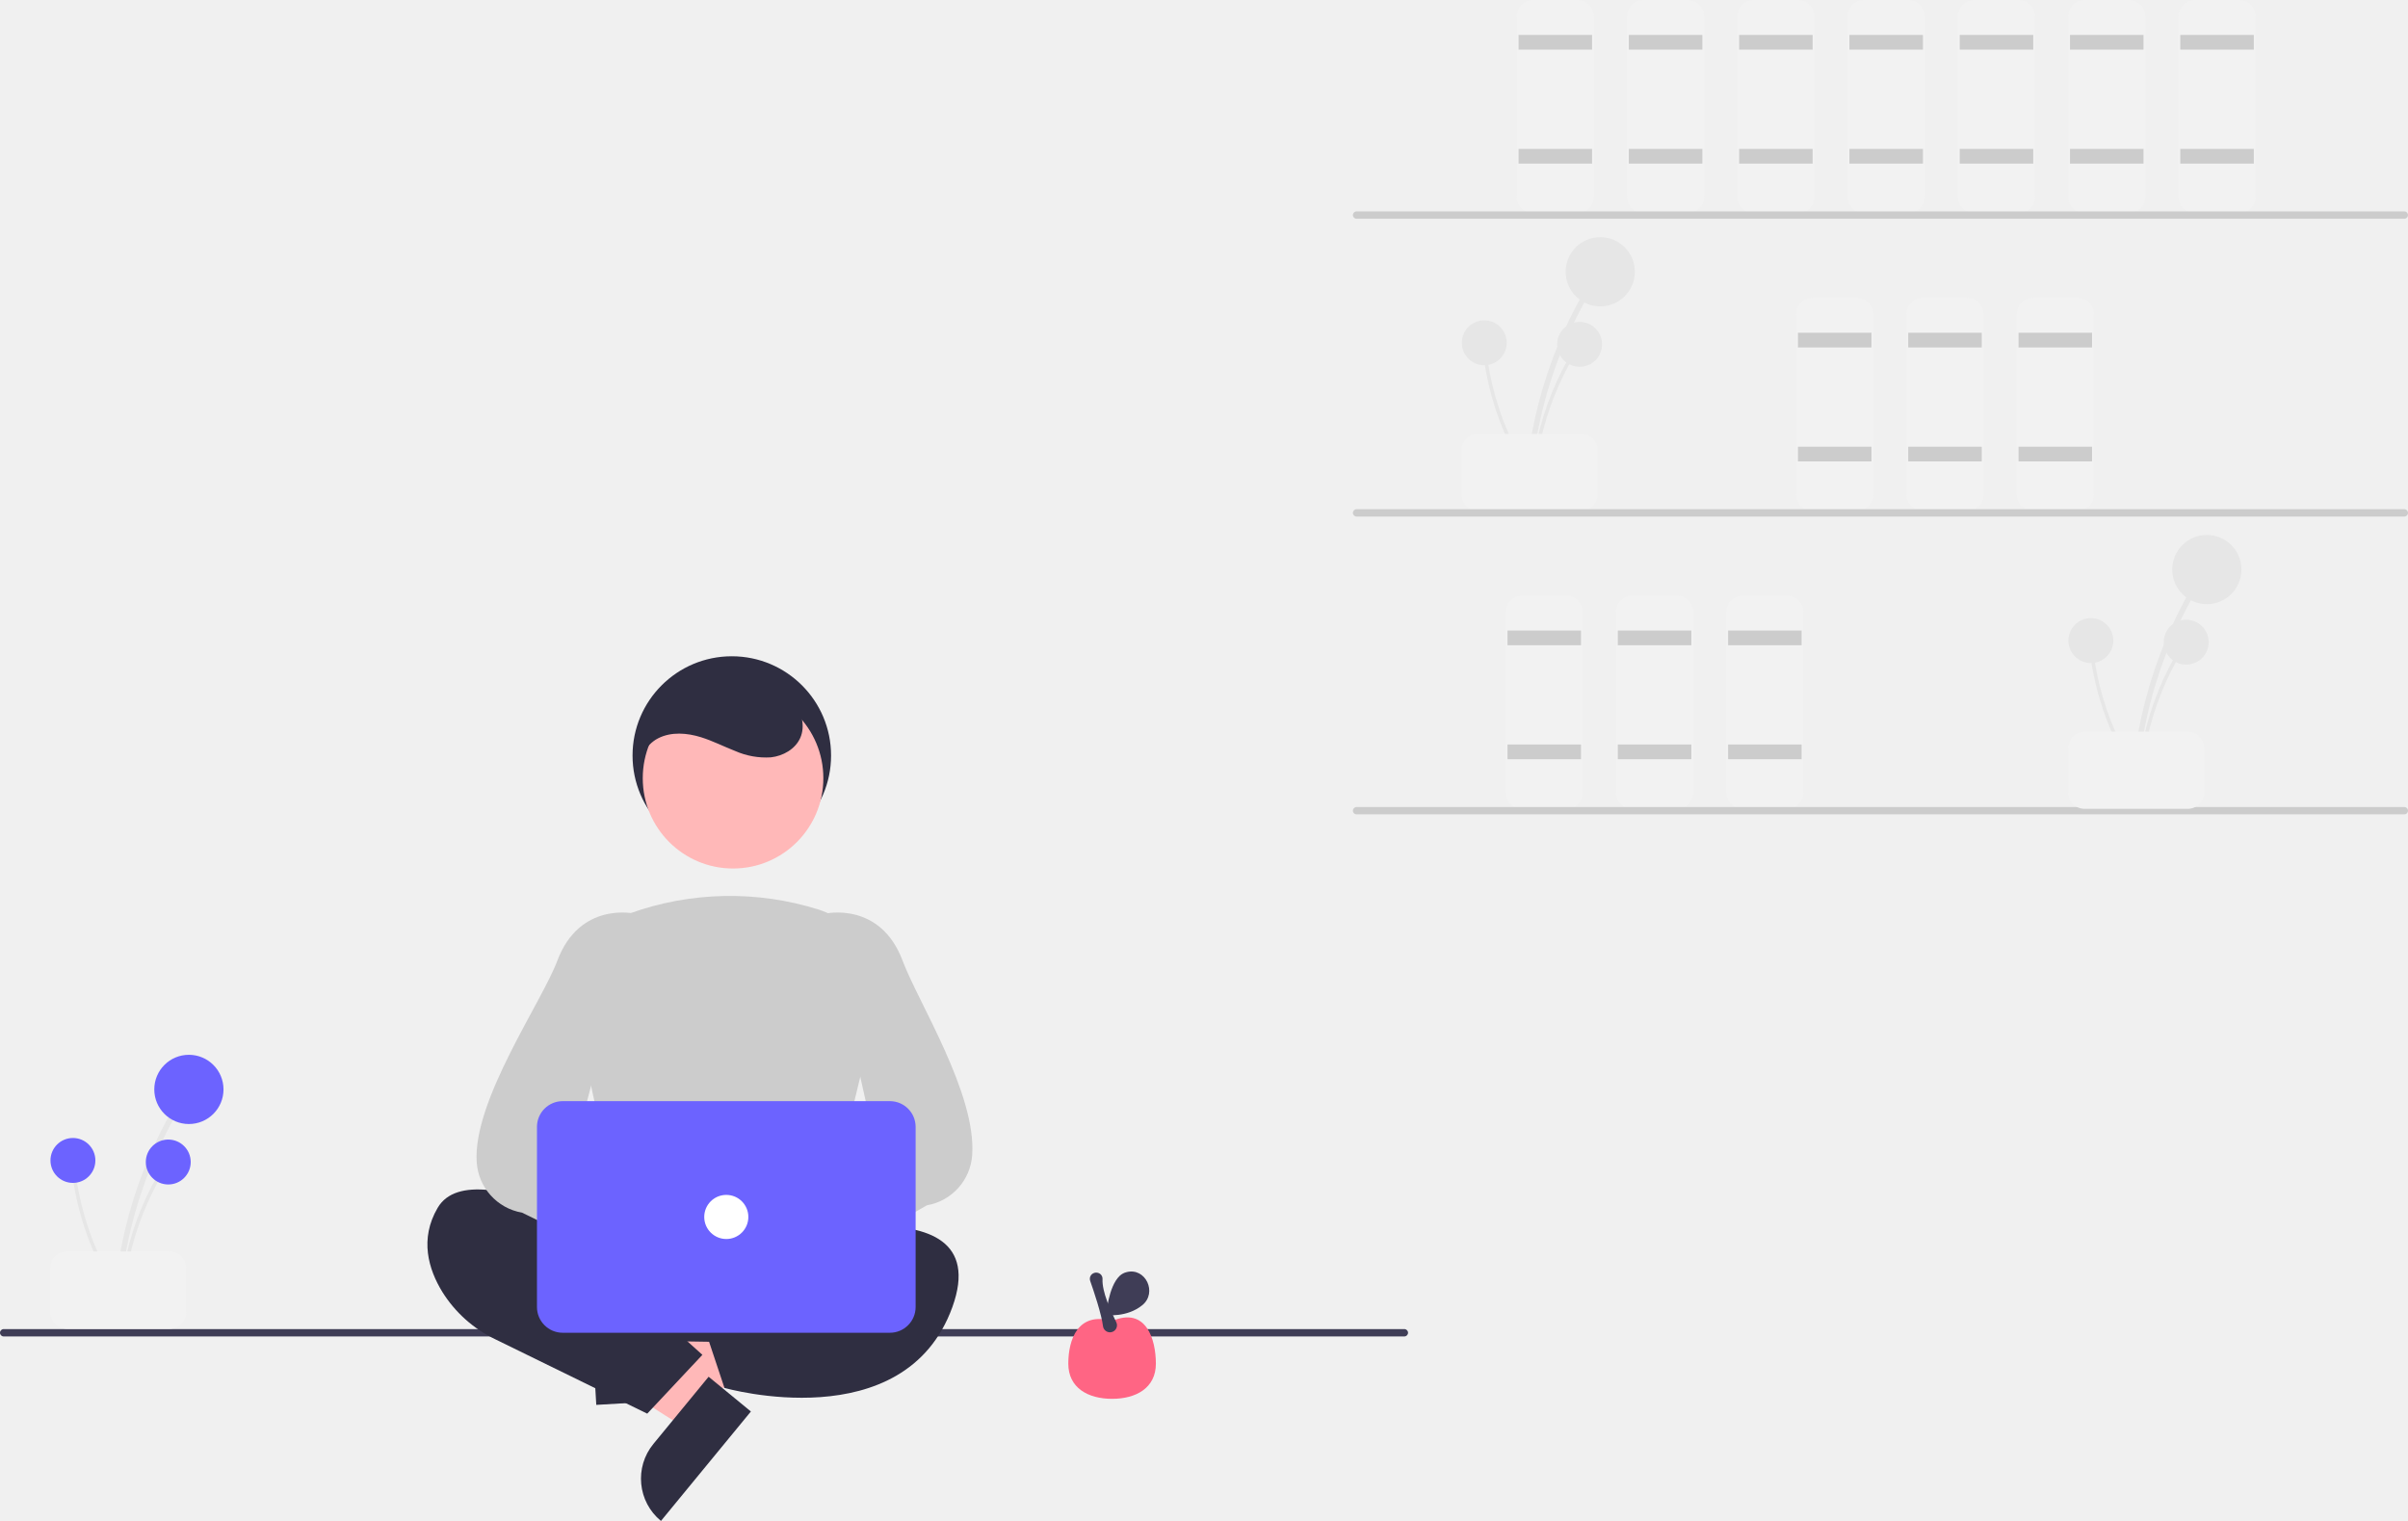
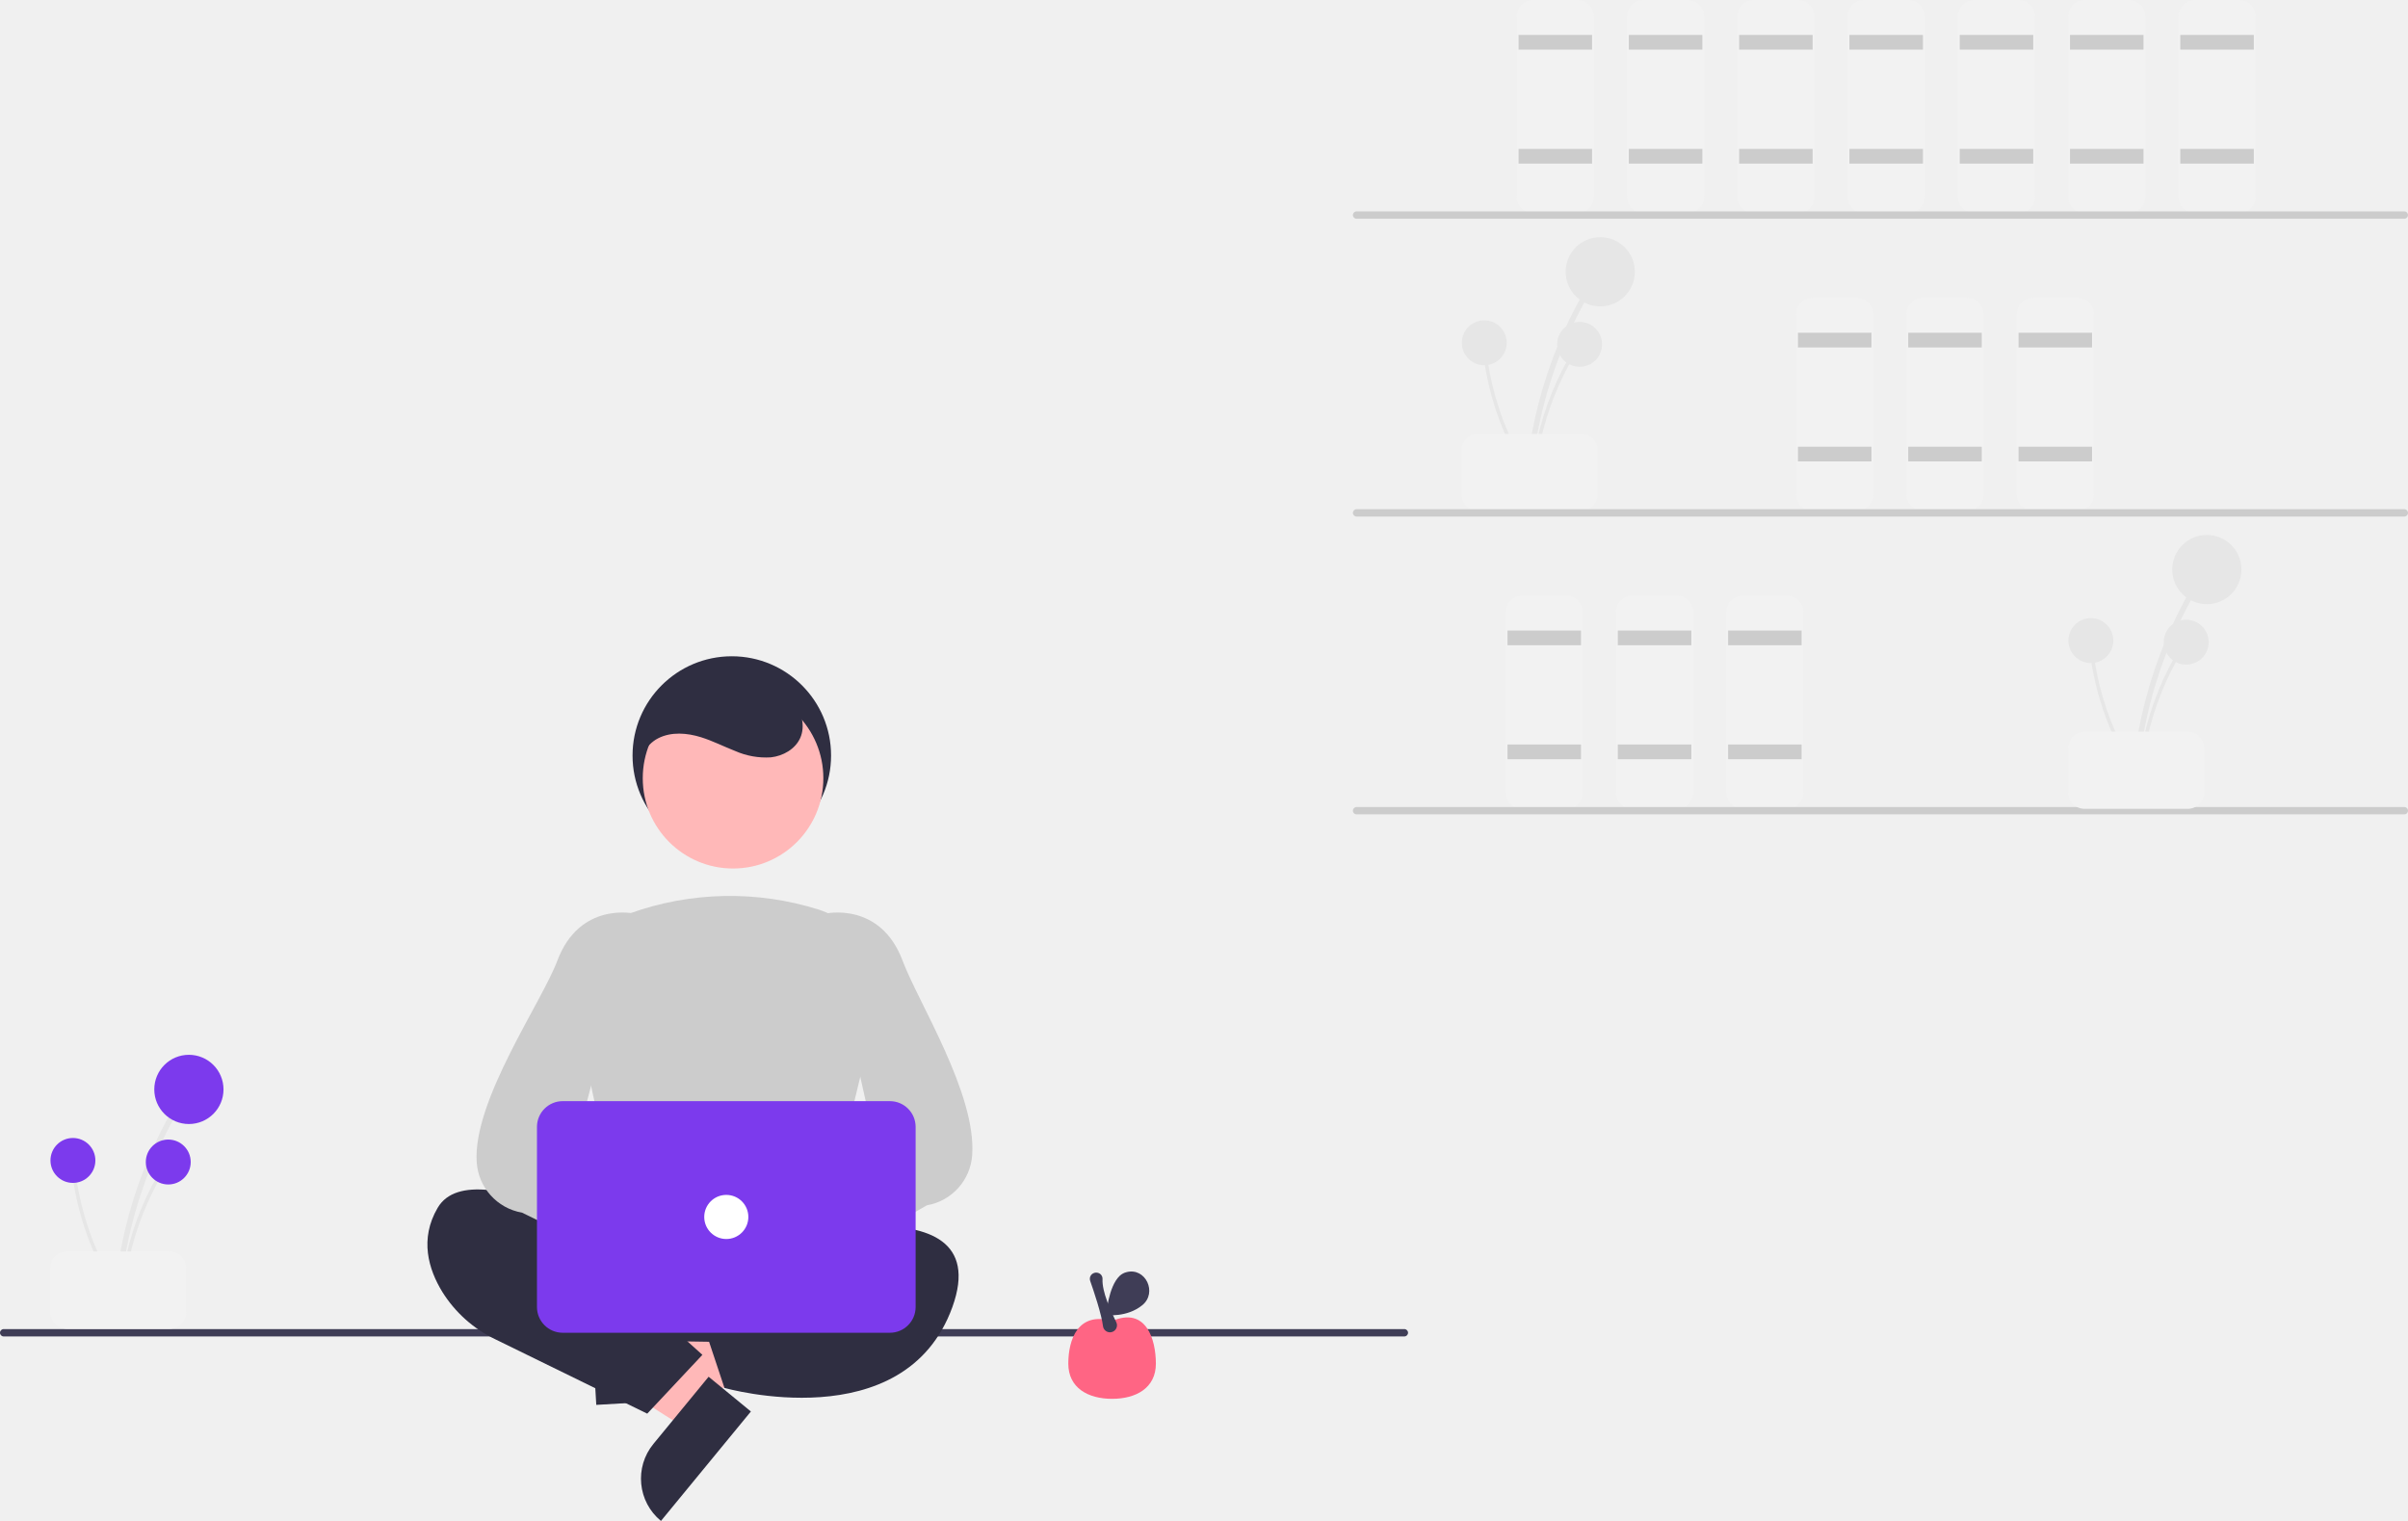
<svg xmlns="http://www.w3.org/2000/svg" data-name="Layer 1" width="655" height="413.68" viewBox="0 0 655 413.68">
  <path d="M689.063,372.583a122.041,122.041,0,0,1,10.101-38.517q2.28-5.092,5.018-9.961a.744.744,0,0,0-1.284-.75,123.729,123.729,0,0,0-13.768,37.982q-1.034,5.584-1.554,11.246c-.088.952,1.399.946,1.486,0Z" transform="translate(-272.5 -243.1602)" fill="#e6e6e6" />
  <circle cx="435.282" cy="73.914" r="9.414" fill="#e6e6e6" />
  <path d="M690.026,372.833a79.174,79.174,0,0,1,6.553-24.988q1.479-3.304,3.255-6.462a.483.483,0,0,0-.833-.487,80.268,80.268,0,0,0-8.932,24.641q-.671,3.622-1.008,7.296c-.057.618.908.614.964,0Z" transform="translate(-272.5 -243.1602)" fill="#e6e6e6" />
  <circle cx="429.67" cy="93.662" r="6.108" fill="#e6e6e6" />
  <path d="M688.809,372.257a79.174,79.174,0,0,1-10.202-23.733q-.866-3.515-1.408-7.097a.483.483,0,0,0-.956.128,80.268,80.268,0,0,0,8.113,24.922q1.699,3.269,3.693,6.373c.335.522,1.093-.074.76-.593Z" transform="translate(-272.5 -243.1602)" fill="#e6e6e6" />
  <circle cx="403.735" cy="93.233" r="6.108" fill="#e6e6e6" />
  <path d="M670.059,377.66v-12a4.505,4.505,0,0,1,4.5-4.5h28a4.505,4.505,0,0,1,4.5,4.5v12a4.505,4.505,0,0,1-4.5,4.5h-28A4.505,4.505,0,0,1,670.059,377.66Z" transform="translate(-272.5 -243.1602)" fill="#f2f2f2" style="isolation:isolate" />
  <path d="M701.559,301.16h-12a4.505,4.505,0,0,1-4.5-4.5v-49a4.505,4.505,0,0,1,4.5-4.5h12a4.505,4.505,0,0,1,4.5,4.5v49A4.505,4.505,0,0,1,701.559,301.16Z" transform="translate(-272.5 -243.1602)" fill="#f2f2f2" style="isolation:isolate" />
  <rect x="413.059" y="9.5" width="20" height="4" fill="#ccc" />
  <rect x="413.059" y="40.5" width="20" height="4" fill="#ccc" />
  <path d="M731.559,301.16h-12a4.505,4.505,0,0,1-4.5-4.5v-49a4.505,4.505,0,0,1,4.5-4.5h12a4.505,4.505,0,0,1,4.5,4.5v49A4.505,4.505,0,0,1,731.559,301.16Z" transform="translate(-272.5 -243.1602)" fill="#f2f2f2" style="isolation:isolate" />
  <rect x="443.059" y="9.5" width="20" height="4" fill="#ccc" />
  <rect x="443.059" y="40.5" width="20" height="4" fill="#ccc" />
  <path d="M761.559,301.16h-12a4.505,4.505,0,0,1-4.5-4.5v-49a4.505,4.505,0,0,1,4.5-4.5h12a4.505,4.505,0,0,1,4.5,4.5v49A4.505,4.505,0,0,1,761.559,301.16Z" transform="translate(-272.5 -243.1602)" fill="#f2f2f2" style="isolation:isolate" />
  <rect x="473.059" y="9.5" width="20" height="4" fill="#ccc" />
  <rect x="473.059" y="40.5" width="20" height="4" fill="#ccc" />
  <path d="M777.559,382.16h-12a4.505,4.505,0,0,1-4.5-4.5v-49a4.505,4.505,0,0,1,4.5-4.5h12a4.505,4.505,0,0,1,4.5,4.5v49A4.505,4.505,0,0,1,777.559,382.16Z" transform="translate(-272.5 -243.1602)" fill="#f2f2f2" style="isolation:isolate" />
  <rect x="489.059" y="90.5" width="20" height="4" fill="#ccc" />
  <rect x="489.059" y="121.5" width="20" height="4" fill="#ccc" />
  <path d="M807.559,382.16h-12a4.505,4.505,0,0,1-4.5-4.5v-49a4.505,4.505,0,0,1,4.5-4.5h12a4.505,4.505,0,0,1,4.5,4.5v49A4.505,4.505,0,0,1,807.559,382.16Z" transform="translate(-272.5 -243.1602)" fill="#f2f2f2" style="isolation:isolate" />
  <rect x="519.059" y="90.5" width="20" height="4" fill="#ccc" />
  <rect x="519.059" y="121.5" width="20" height="4" fill="#ccc" />
  <path d="M837.559,382.16h-12a4.505,4.505,0,0,1-4.5-4.5v-49a4.505,4.505,0,0,1,4.5-4.5h12a4.505,4.505,0,0,1,4.5,4.5v49A4.505,4.505,0,0,1,837.559,382.16Z" transform="translate(-272.5 -243.1602)" fill="#f2f2f2" style="isolation:isolate" />
  <rect x="549.059" y="90.5" width="20" height="4" fill="#ccc" />
  <rect x="549.059" y="121.5" width="20" height="4" fill="#ccc" />
  <path d="M698.559,463.16h-12a4.505,4.505,0,0,1-4.5-4.5v-49a4.505,4.505,0,0,1,4.5-4.5h12a4.505,4.505,0,0,1,4.5,4.5v49A4.505,4.505,0,0,1,698.559,463.16Z" transform="translate(-272.5 -243.1602)" fill="#f2f2f2" style="isolation:isolate" />
  <rect x="410.059" y="171.5" width="20" height="4" fill="#ccc" />
  <rect x="410.059" y="202.5" width="20" height="4" fill="#ccc" />
  <path d="M728.559,463.16h-12a4.505,4.505,0,0,1-4.5-4.5v-49a4.505,4.505,0,0,1,4.5-4.5h12a4.505,4.505,0,0,1,4.5,4.5v49A4.505,4.505,0,0,1,728.559,463.16Z" transform="translate(-272.5 -243.1602)" fill="#f2f2f2" style="isolation:isolate" />
  <rect x="440.059" y="171.5" width="20" height="4" fill="#ccc" />
  <rect x="440.059" y="202.5" width="20" height="4" fill="#ccc" />
  <path d="M758.559,463.16h-12a4.505,4.505,0,0,1-4.5-4.5v-49a4.505,4.505,0,0,1,4.5-4.5h12a4.505,4.505,0,0,1,4.5,4.5v49A4.505,4.505,0,0,1,758.559,463.16Z" transform="translate(-272.5 -243.1602)" fill="#f2f2f2" style="isolation:isolate" />
  <rect x="470.059" y="171.5" width="20" height="4" fill="#ccc" />
  <rect x="470.059" y="202.5" width="20" height="4" fill="#ccc" />
  <path d="M791.559,301.16h-12a4.505,4.505,0,0,1-4.5-4.5v-49a4.505,4.505,0,0,1,4.5-4.5h12a4.505,4.505,0,0,1,4.5,4.5v49A4.505,4.505,0,0,1,791.559,301.16Z" transform="translate(-272.5 -243.1602)" fill="#f2f2f2" style="isolation:isolate" />
  <rect x="503.059" y="9.5" width="20" height="4" fill="#ccc" />
  <rect x="503.059" y="40.5" width="20" height="4" fill="#ccc" />
  <path d="M821.559,301.16h-12a4.505,4.505,0,0,1-4.5-4.5v-49a4.505,4.505,0,0,1,4.5-4.5h12a4.505,4.505,0,0,1,4.5,4.5v49A4.505,4.505,0,0,1,821.559,301.16Z" transform="translate(-272.5 -243.1602)" fill="#f2f2f2" style="isolation:isolate" />
  <rect x="533.059" y="9.5" width="20" height="4" fill="#ccc" />
  <rect x="533.059" y="40.5" width="20" height="4" fill="#ccc" />
  <path d="M851.559,301.16h-12a4.505,4.505,0,0,1-4.5-4.5v-49a4.505,4.505,0,0,1,4.5-4.5h12a4.505,4.505,0,0,1,4.5,4.5v49A4.505,4.505,0,0,1,851.559,301.16Z" transform="translate(-272.5 -243.1602)" fill="#f2f2f2" style="isolation:isolate" />
  <rect x="563.059" y="9.5" width="20" height="4" fill="#ccc" />
  <rect x="563.059" y="40.5" width="20" height="4" fill="#ccc" />
  <path d="M881.559,301.16h-12a4.505,4.505,0,0,1-4.5-4.5v-49a4.505,4.505,0,0,1,4.5-4.5h12a4.505,4.505,0,0,1,4.5,4.5v49A4.505,4.505,0,0,1,881.559,301.16Z" transform="translate(-272.5 -243.1602)" fill="#f2f2f2" style="isolation:isolate" />
  <rect x="593.059" y="9.5" width="20" height="4" fill="#ccc" />
  <rect x="593.059" y="40.5" width="20" height="4" fill="#ccc" />
  <path d="M926.5,302.66h-285a1,1,0,0,1,0-2h285a1,1,0,0,1,0,2Z" transform="translate(-272.5 -243.1602)" fill="#ccc" />
  <path d="M926.5,383.66h-285a1,1,0,0,1,0-2h285a1,1,0,0,1,0,2Z" transform="translate(-272.5 -243.1602)" fill="#ccc" />
  <path d="M926.5,464.66h-285a1,1,0,0,1,0-2h285a1,1,0,0,1,0,2Z" transform="translate(-272.5 -243.1602)" fill="#ccc" />
  <path d="M854.063,453.583a122.041,122.041,0,0,1,10.101-38.517q2.28-5.092,5.018-9.961a.744.744,0,0,0-1.284-.75,123.729,123.729,0,0,0-13.768,37.982q-1.034,5.584-1.554,11.246c-.088.952,1.399.946,1.486,0Z" transform="translate(-272.5 -243.1602)" fill="#e6e6e6" />
  <circle cx="600.282" cy="154.914" r="9.414" fill="#e6e6e6" />
  <path d="M855.026,453.833a79.174,79.174,0,0,1,6.553-24.988q1.479-3.304,3.255-6.462a.483.483,0,0,0-.833-.487,80.268,80.268,0,0,0-8.932,24.641q-.671,3.622-1.008,7.296c-.057.618.908.614.964,0Z" transform="translate(-272.5 -243.1602)" fill="#e6e6e6" />
  <circle cx="594.67" cy="174.662" r="6.108" fill="#e6e6e6" />
  <path d="M853.809,453.257a79.174,79.174,0,0,1-10.202-23.733q-.866-3.515-1.408-7.097a.483.483,0,0,0-.956.128,80.268,80.268,0,0,0,8.113,24.922q1.699,3.269,3.693,6.373c.335.522,1.093-.074.76-.593Z" transform="translate(-272.5 -243.1602)" fill="#e6e6e6" />
  <circle cx="568.735" cy="174.233" r="6.108" fill="#e6e6e6" />
  <path d="M835.059,458.66v-12a4.505,4.505,0,0,1,4.5-4.5h28a4.505,4.505,0,0,1,4.5,4.5v12a4.505,4.505,0,0,1-4.5,4.5h-28A4.505,4.505,0,0,1,835.059,458.66Z" transform="translate(-272.5 -243.1602)" fill="#f2f2f2" style="isolation:isolate" />
  <path d="M654.5,606.66h-381a1,1,0,0,1,0-2h381a1,1,0,0,1,0,2Z" transform="translate(-272.5 -243.1602)" fill="#3f3d56" />
  <circle cx="199.059" cy="205.5" r="27" fill="#2f2e41" />
  <polygon points="173.405 378.826 172.69 366.588 219.556 358.003 220.612 376.067 173.405 378.826" fill="#ffb8b8" />
  <path d="M436.622,598.163h23.644a0,0,0,0,1,0,0v14.887a0,0,0,0,1,0,0H421.735a0,0,0,0,1,0,0v0A14.887,14.887,0,0,1,436.622,598.163Z" transform="translate(747.3404 -113.1422) rotate(86.65462)" fill="#2f2e41" />
  <polygon points="193.789 378.714 186.004 388.185 145.768 362.666 157.257 348.688 193.789 378.714" fill="#ffb8b8" />
  <path d="M454.39,629.787h23.644a0,0,0,0,1,0,0v14.887a0,0,0,0,1,0,0H439.503a0,0,0,0,1,0,0v0A14.887,14.887,0,0,1,454.39,629.787Z" transform="translate(-597.3196 343.8614) rotate(-50.58212)" fill="#2f2e41" />
  <path d="M443.887,577.83l-5.32,25.079a4,4,0,0,0,3.848,4.83l52.298.844a4,4,0,0,0,4.004-4.695l-4.575-25.922a4,4,0,0,0-3.939-3.305H447.8A4,4,0,0,0,443.887,577.83Z" transform="translate(-272.5 -243.1602)" fill="#2f2e41" />
  <path d="M452.559,586.66s-51-32-61-15c-5,8.5-2.5,16.75,1.25,22.875a34.631,34.631,0,0,0,14.402,12.891l41.347,20.234,15-16-10-9Z" transform="translate(-272.5 -243.1602)" fill="#2f2e41" />
  <path d="M478.559,581.66s66-19,53,17-62,22-62,22l-5-15,17-12Z" transform="translate(-272.5 -243.1602)" fill="#2f2e41" />
  <circle cx="199.398" cy="211.665" r="24.561" fill="#ffb8b8" />
  <path d="M473.185,585.629a131.994,131.994,0,0,1-30.257-3.986l-.292-.08-13.706-63.045a23.225,23.225,0,0,1,14.933-26.943,80.46,80.46,0,0,1,51.3-1.024h0a23.47,23.47,0,0,1,15.635,27.765l-15.308,63.195-.216.103C488.911,584.626,480.956,585.629,473.185,585.629Z" transform="translate(-272.5 -243.1602)" fill="#ccc" />
  <path d="M454.774,590.527a10.056,10.056,0,0,1,14.475-5.312l26.987-23.425,2.442,18.408-26.001,19.422a10.11,10.11,0,0,1-17.902-9.094Z" transform="translate(-272.5 -243.1602)" fill="#ffb8b8" />
  <path d="M480.512,595.636a4.534,4.534,0,0,1-1.296-.19,4.453,4.453,0,0,1-2.962-2.816l-3.257-9.229a4.472,4.472,0,0,1,1.302-4.902l36.769-22.074L496.573,491.763l.369-.089c.15-.037,15-3.417,21.086,12.811,4.261,11.365,20.031,36.077,18.919,52.776a14.885,14.885,0,0,1-12.322,13.728l-41.388,23.713A4.456,4.456,0,0,1,480.512,595.636Z" transform="translate(-272.5 -243.1602)" fill="#ccc" />
  <path d="M484.636,588.333a10.056,10.056,0,0,0-14.475-5.312l-26.986-23.425-2.442,18.408,26.001,19.422a10.11,10.11,0,0,0,17.902-9.094Z" transform="translate(-272.5 -243.1602)" fill="#ffb8b8" />
  <path d="M461.606,595.636a4.456,4.456,0,0,1-2.724-.935l-44.388-21.713a14.885,14.885,0,0,1-12.322-13.728c-1.113-16.699,17.657-43.411,21.919-54.776,6.085-16.228,20.936-12.849,21.086-12.811l.369.089L428.051,558.424l39.769,20.074a4.472,4.472,0,0,1,1.302,4.902l-3.257,9.229a4.453,4.453,0,0,1-2.962,2.816A4.535,4.535,0,0,1,461.606,595.636Z" transform="translate(-272.5 -243.1602)" fill="#ccc" />
-   <path d="M514.559,605.66h-89a7.008,7.008,0,0,1-7-7v-49a7.008,7.008,0,0,1,7-7h89a7.008,7.008,0,0,1,7,7v49A7.008,7.008,0,0,1,514.559,605.66Z" transform="translate(-272.5 -243.1602)" fill="#6c63ff" />
+   <path d="M514.559,605.66h-89a7.008,7.008,0,0,1-7-7v-49a7.008,7.008,0,0,1,7-7h89a7.008,7.008,0,0,1,7,7v49A7.008,7.008,0,0,1,514.559,605.66Z" transform="translate(-272.5 -243.1602)" fill="#7c3aed" />
  <circle cx="197.559" cy="331" r="6" fill="#fff" />
  <path d="M447.091,453.826c-1.456-3.692.933-8.092,4.476-9.881s7.818-1.448,11.608-.27c3.185.991,6.17,2.526,9.277,3.738a20.762,20.762,0,0,0,9.753,1.737c3.314-.374,6.613-2.233,7.969-5.28,1.406-3.159.45-7.013-1.715-9.709a18.799,18.799,0,0,0-8.612-5.535c-7.308-2.574-15.748-2.65-22.532,1.093s-11.394,11.71-9.992,19.33" transform="translate(-272.5 -243.1602)" fill="#2f2e41" />
  <path d="M305.162,594.979A122.042,122.042,0,0,1,315.263,556.461q2.28-5.092,5.018-9.961a.744.744,0,0,0-1.284-.75,123.728,123.728,0,0,0-13.768,37.982q-1.034,5.584-1.554,11.246c-.088.952,1.399.946,1.486,0Z" transform="translate(-272.5 -243.1602)" fill="#e6e6e6" />
-   <circle cx="51.381" cy="296.31" r="9.414" fill="#6c63ff" />
+   <circle cx="51.381" cy="296.31" r="9.414" fill="#7c3aed" />
  <path d="M306.125,595.229a79.174,79.174,0,0,1,6.553-24.988q1.479-3.304,3.255-6.462a.483.483,0,0,0-.833-.487,80.269,80.269,0,0,0-8.932,24.641q-.671,3.622-1.008,7.296c-.057.618.908.614.964,0Z" transform="translate(-272.5 -243.1602)" fill="#e6e6e6" />
-   <circle cx="45.769" cy="316.058" r="6.108" fill="#6c63ff" />
+   <circle cx="45.769" cy="316.058" r="6.108" fill="#7c3aed" />
  <path d="M304.908,594.652a79.174,79.174,0,0,1-10.202-23.733q-.866-3.515-1.408-7.097a.483.483,0,0,0-.956.128,80.268,80.268,0,0,0,8.113,24.922q1.699,3.269,3.693,6.373c.335.522,1.093-.074.76-.593Z" transform="translate(-272.5 -243.1602)" fill="#e6e6e6" />
-   <circle cx="19.835" cy="315.629" r="6.108" fill="#6c63ff" />
+   <circle cx="19.835" cy="315.629" r="6.108" fill="#7c3aed" />
  <path d="M286.159,600.056v-12a4.505,4.505,0,0,1,4.5-4.5h28a4.505,4.505,0,0,1,4.5,4.5v12a4.505,4.505,0,0,1-4.5,4.5h-28A4.505,4.505,0,0,1,286.159,600.056Z" transform="translate(-272.5 -243.1602)" fill="#f2f2f2" style="isolation:isolate" />
  <path d="M586.909,614.061c0,6.577-5.332,9.567-11.909,9.567s-11.909-2.99-11.909-9.567S565.738,599.81,575,602.456C584.262,598.487,586.909,607.484,586.909,614.061Z" transform="translate(-272.5 -243.1602)" fill="#ff6584" />
  <path d="M574.42,605.537a1.904,1.904,0,0,1-1.891-1.659c-.394-3.281-2.568-9.708-3.484-12.318l-0-.001a1.703,1.703,0,0,1,.22-1.566,1.787,1.787,0,0,1,2.663-.192,1.705,1.705,0,0,1,.468,1.276c-.179,3.351,2.263,8.765,3.735,11.694a1.908,1.908,0,0,1-1.51,2.756A1.763,1.763,0,0,1,574.42,605.537Z" transform="translate(-272.5 -243.1602)" fill="#3f3d56" />
  <path d="M583.232,598.146c4.134-3.383.891-10.308-4.283-8.978a4.178,4.178,0,0,0-1.864.994c-3.174,2.998-3.666,10.669-3.666,10.669S579.024,601.59,583.232,598.146Z" transform="translate(-272.5 -243.1602)" fill="#3f3d56" />
</svg>
